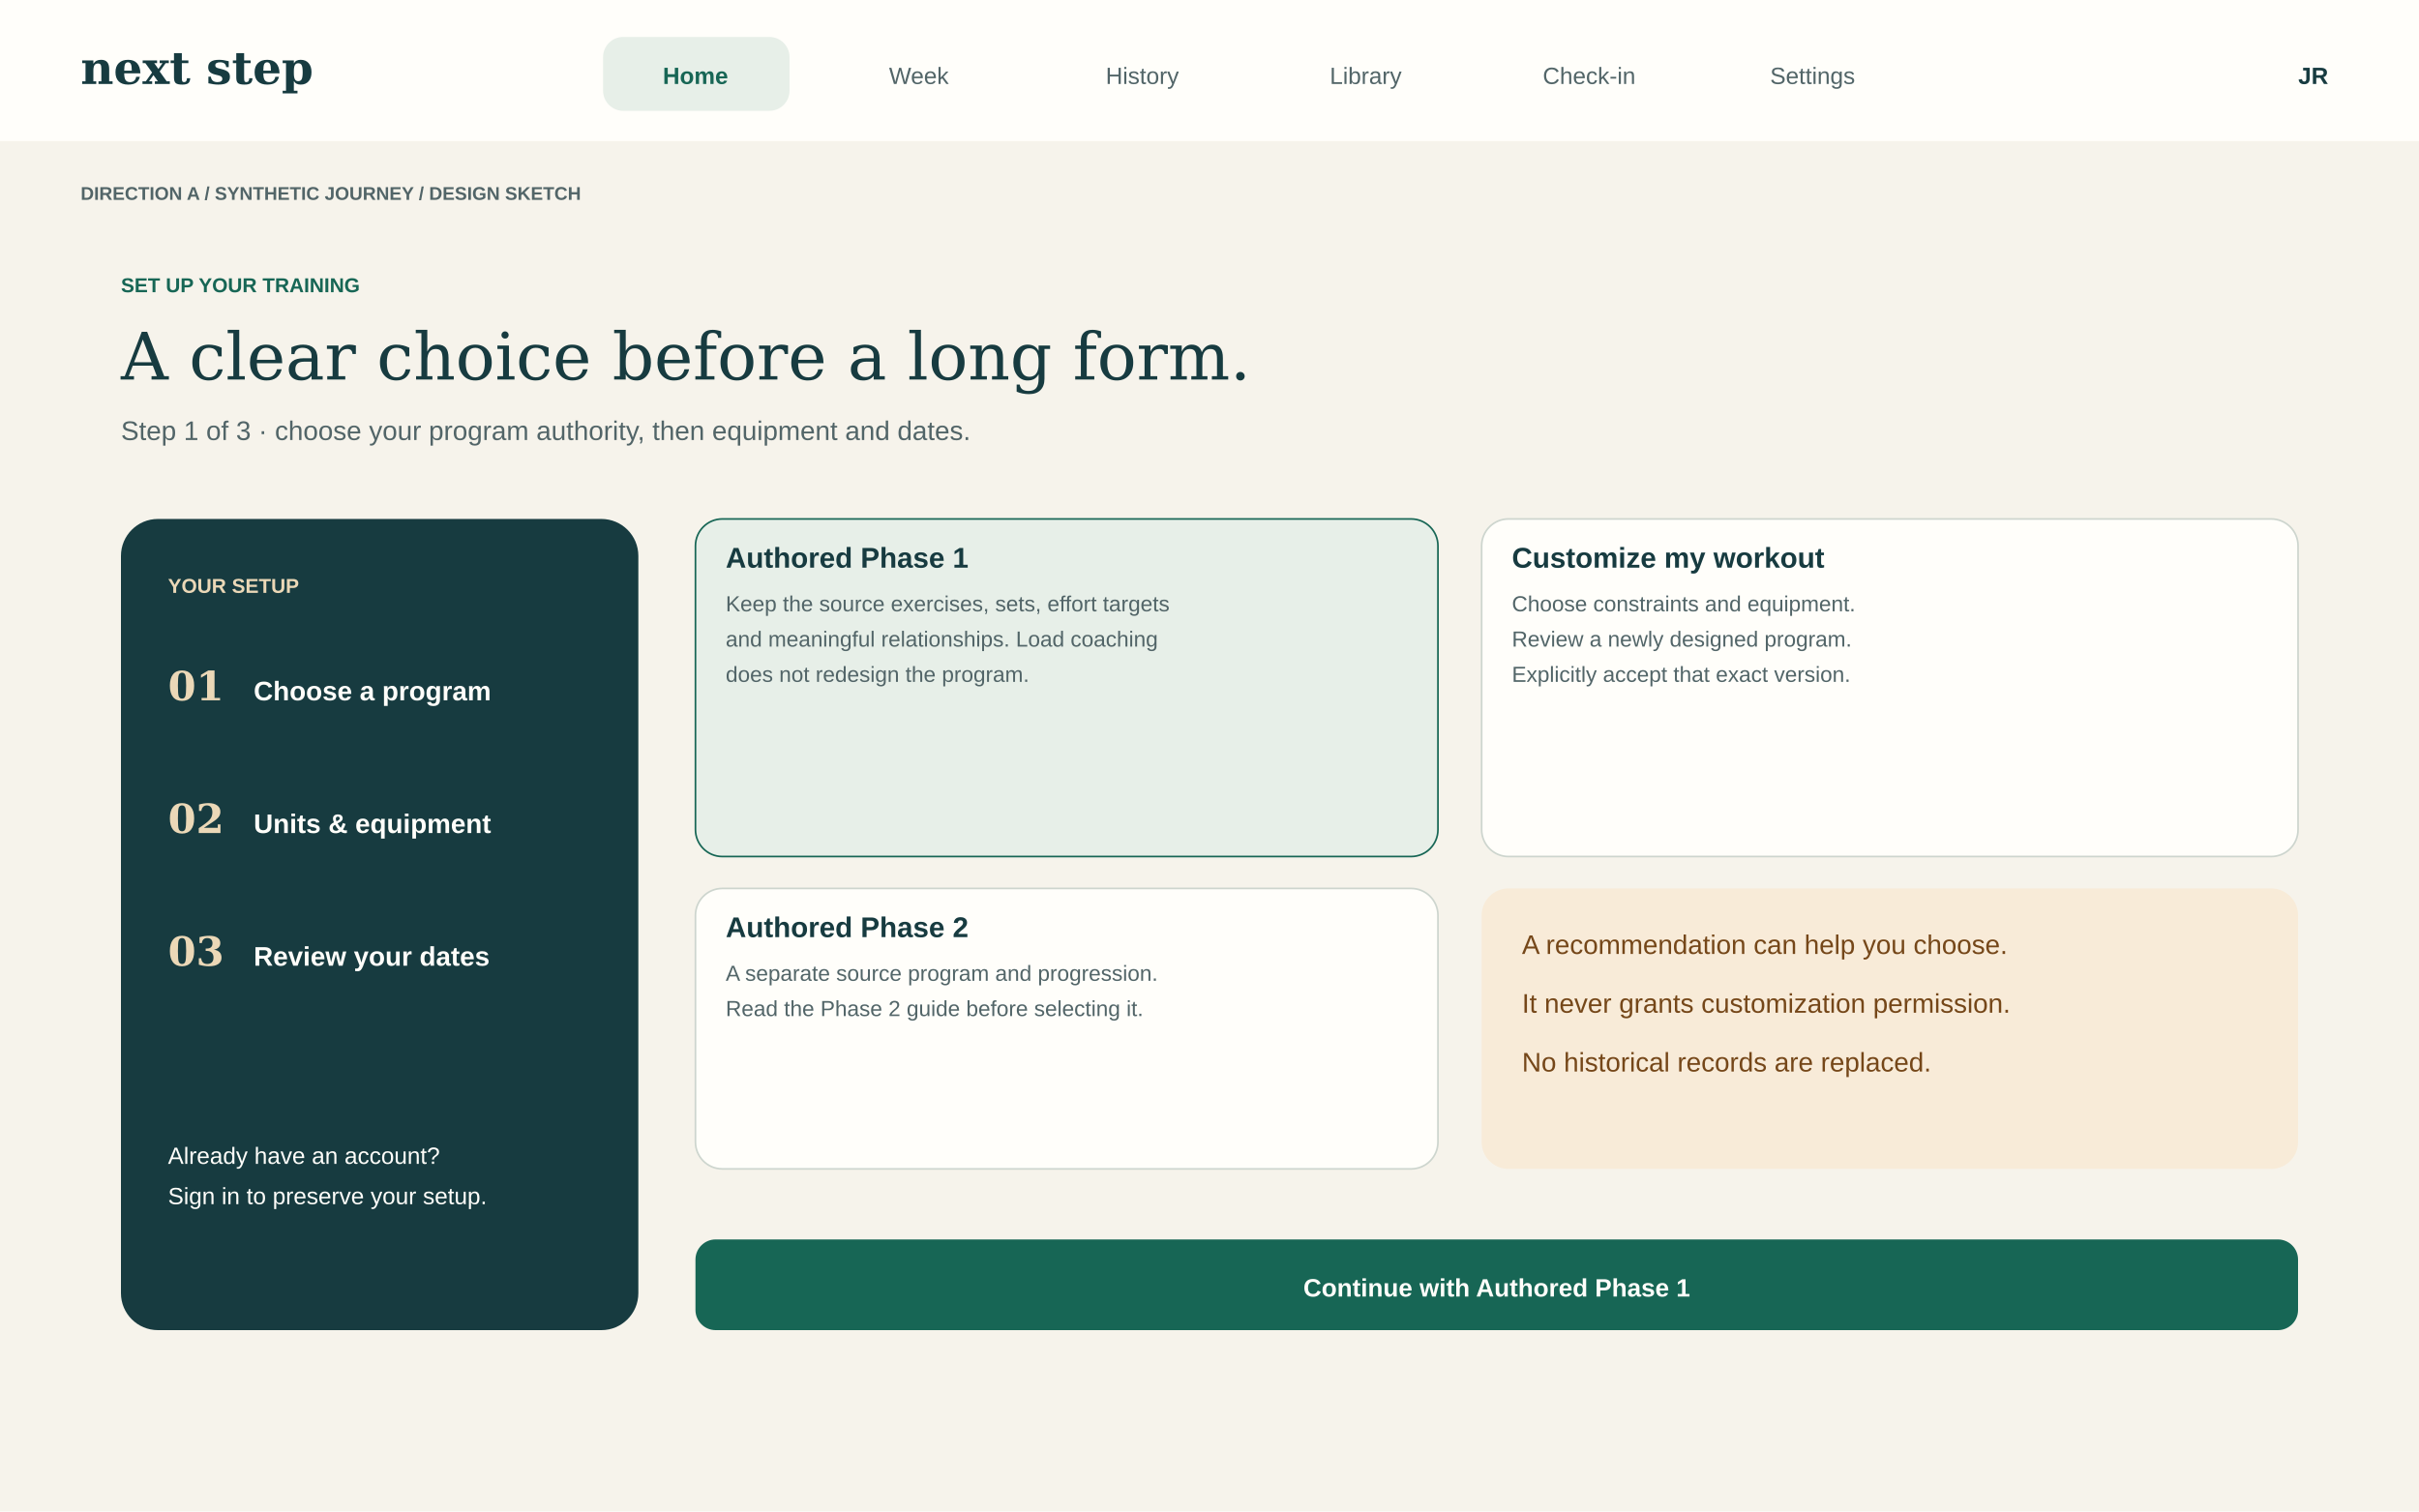
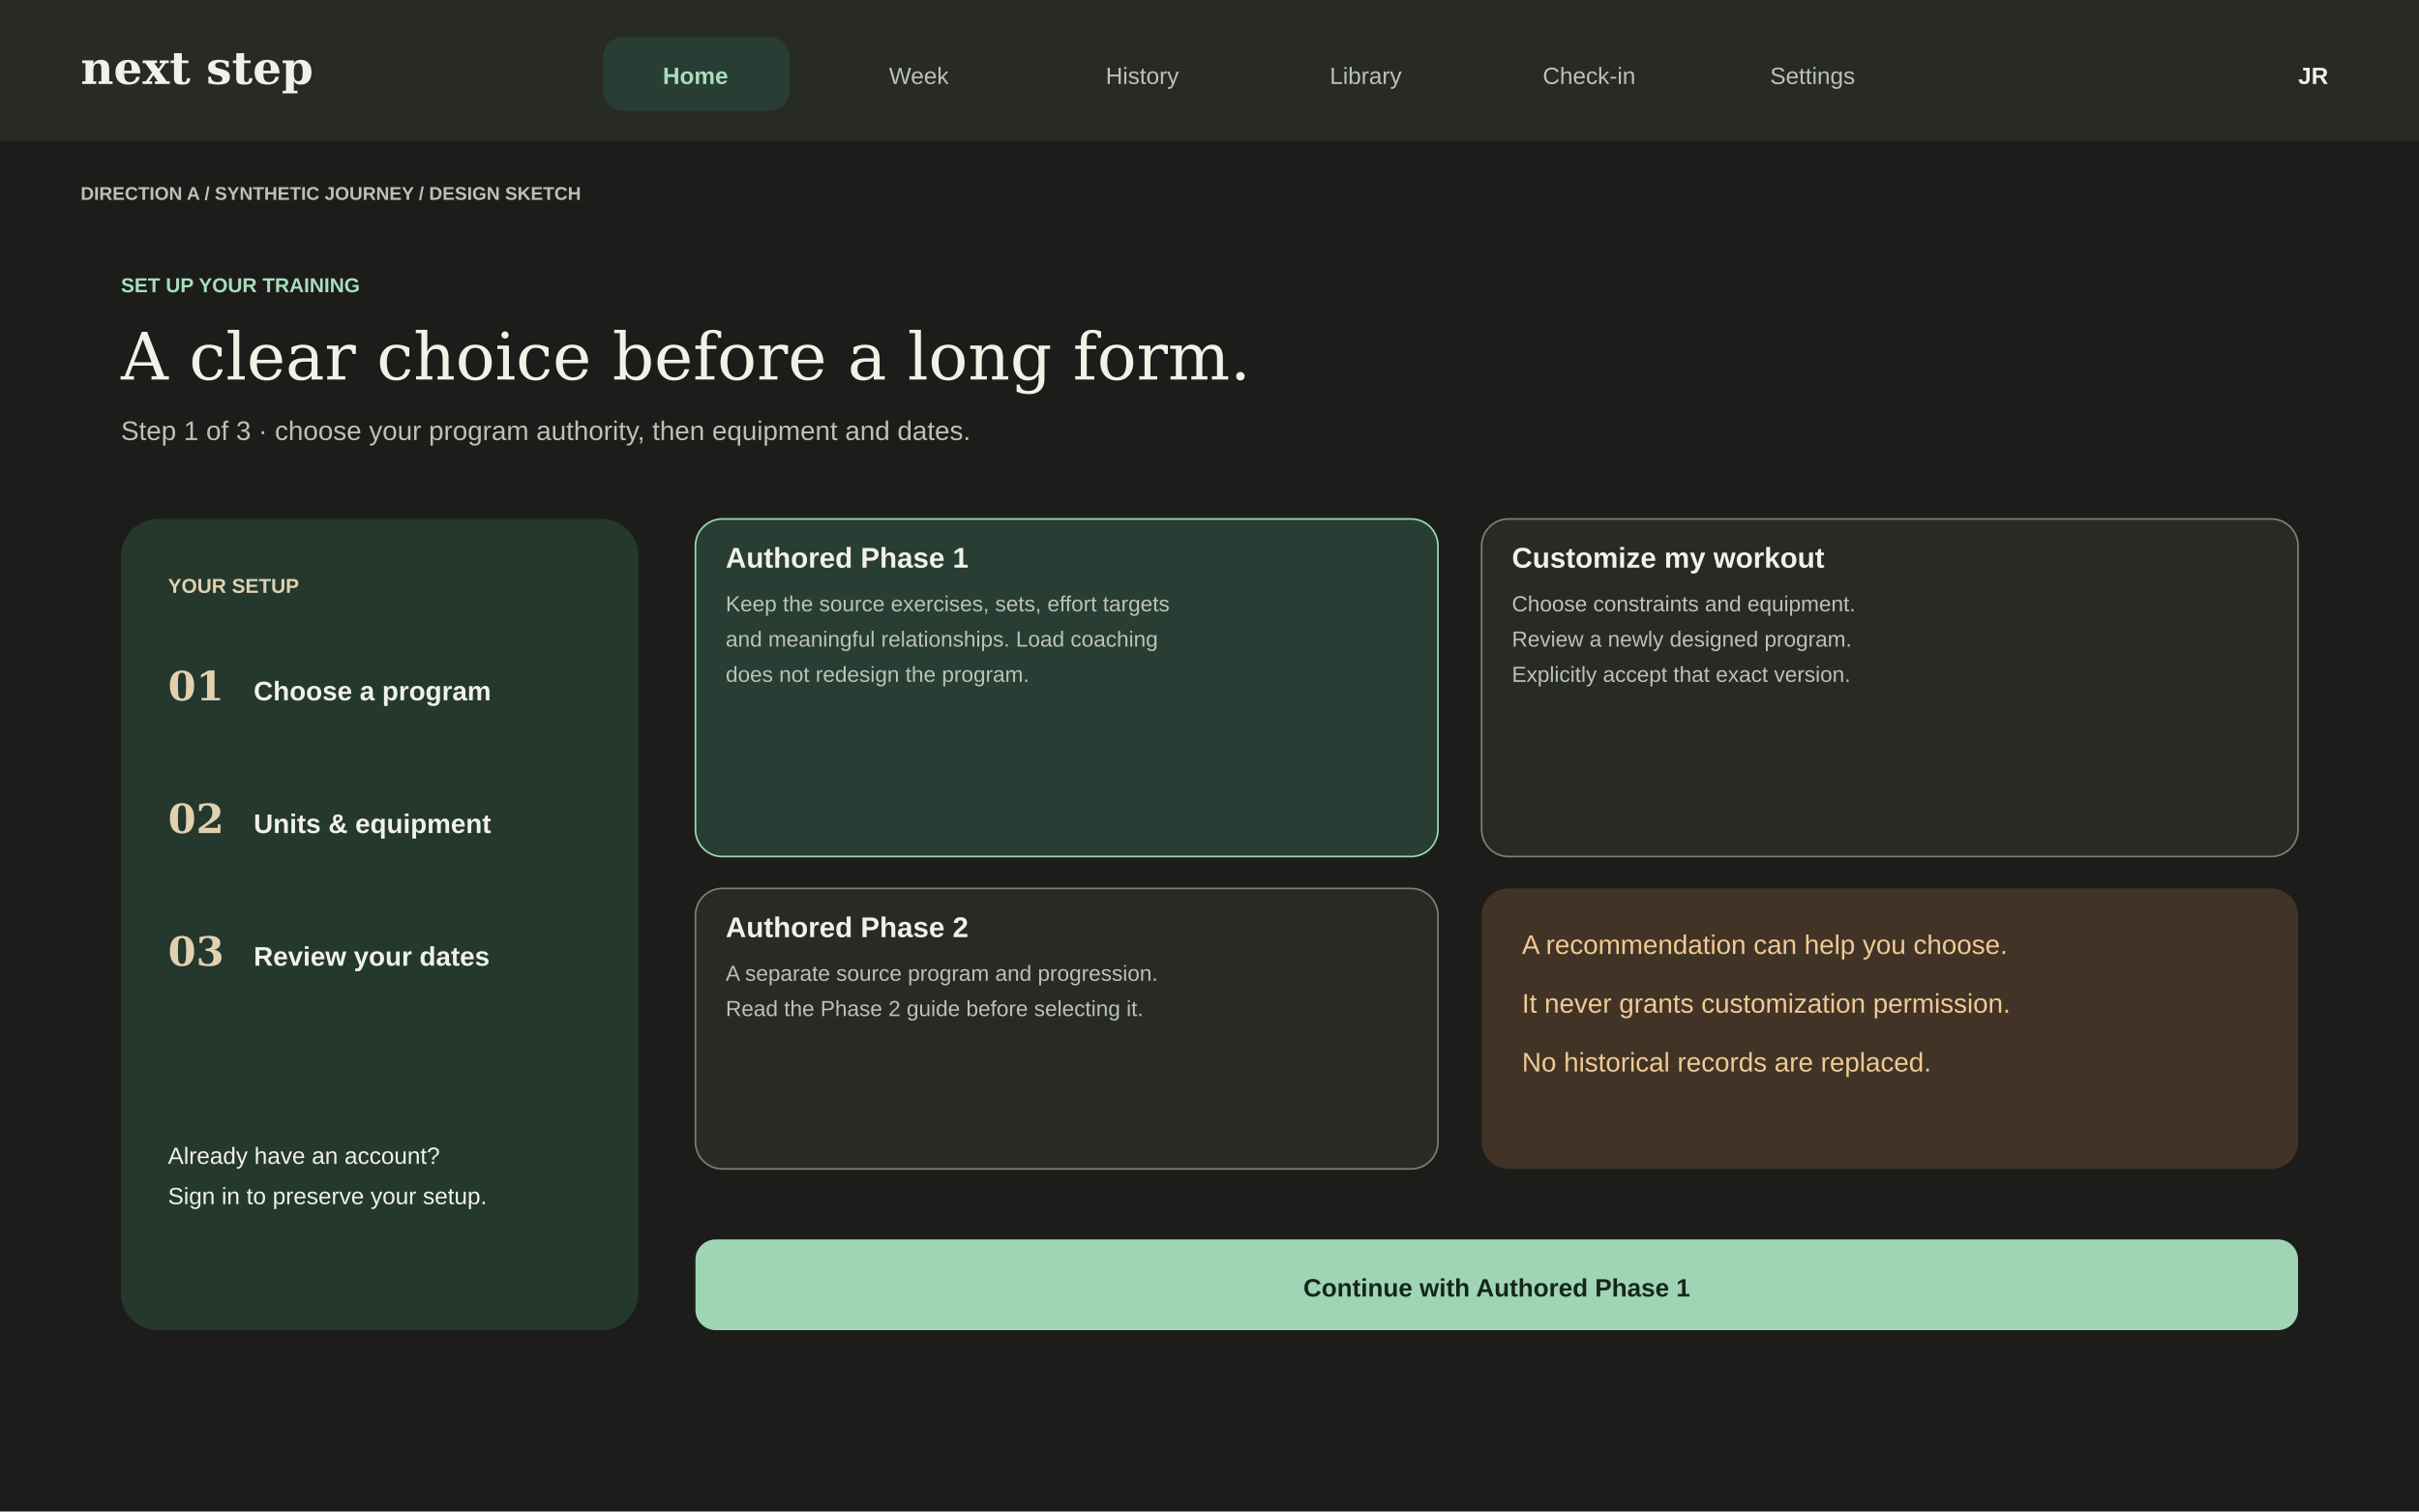
<svg xmlns="http://www.w3.org/2000/svg" width="1440" height="900" viewBox="0 0 1440 900" role="img" aria-labelledby="title desc">
-   <rect width="1440" height="900" fill="#F6F3EB" />
-   <rect x="0" y="0" width="1440" height="84" rx="0" fill="#FFFEFA" />
-   <text x="48" y="50" fill="#173B40" font-family="Libre Baskerville, Georgia, DejaVu Serif, serif" font-size="27" font-weight="700">next step</text>
-   <rect x="359" y="22" width="111" height="44" rx="12" fill="#E7EFE8" />
-   <text x="414" y="50" fill="#176655" font-family="DM Sans, Arial, DejaVu Sans, sans-serif" font-size="14" font-weight="700" text-anchor="middle">Home</text>
-   <text x="547" y="50" fill="#526568" font-family="DM Sans, Arial, DejaVu Sans, sans-serif" font-size="14" font-weight="400" text-anchor="middle">Week</text>
-   <text x="680" y="50" fill="#526568" font-family="DM Sans, Arial, DejaVu Sans, sans-serif" font-size="14" font-weight="400" text-anchor="middle">History</text>
-   <text x="813" y="50" fill="#526568" font-family="DM Sans, Arial, DejaVu Sans, sans-serif" font-size="14" font-weight="400" text-anchor="middle">Library</text>
-   <text x="946" y="50" fill="#526568" font-family="DM Sans, Arial, DejaVu Sans, sans-serif" font-size="14" font-weight="400" text-anchor="middle">Check-in</text>
-   <text x="1079" y="50" fill="#526568" font-family="DM Sans, Arial, DejaVu Sans, sans-serif" font-size="14" font-weight="400" text-anchor="middle">Settings</text>
-   <text x="1386" y="50" fill="#173B40" font-family="DM Sans, Arial, DejaVu Sans, sans-serif" font-size="14" font-weight="700" text-anchor="end">JR</text>
-   <text x="48" y="119" fill="#526568" font-family="DM Sans, Arial, DejaVu Sans, sans-serif" font-size="11" font-weight="700">DIRECTION A  /  SYNTHETIC JOURNEY  /  DESIGN SKETCH</text>
-   <text x="72" y="174" fill="#176655" font-family="DM Sans, Arial, DejaVu Sans, sans-serif" font-size="12" font-weight="700">SET UP YOUR TRAINING</text>
-   <text x="72" y="226" fill="#173B40" font-family="Libre Baskerville, Georgia, DejaVu Serif, serif" font-size="39" font-weight="400">A clear choice before a long form.</text>
-   <text x="72" y="262" fill="#526568" font-family="DM Sans, Arial, DejaVu Sans, sans-serif" font-size="16" font-weight="400">Step 1 of 3 · choose your program authority, then equipment and dates.</text>
-   <rect x="72" y="309" width="308" height="483" rx="22" fill="#173B40" />
-   <text x="100" y="353" fill="#EBD8B7" font-family="DM Sans, Arial, DejaVu Sans, sans-serif" font-size="12" font-weight="700">YOUR SETUP</text>
-   <text x="100" y="417" fill="#EBD8B7" font-family="Libre Baskerville, Georgia, DejaVu Serif, serif" font-size="24" font-weight="700">01</text>
-   <text x="151" y="417" fill="#FFFEFA" font-family="DM Sans, Arial, DejaVu Sans, sans-serif" font-size="16" font-weight="700">Choose a program</text>
-   <text x="100" y="496" fill="#EBD8B7" font-family="Libre Baskerville, Georgia, DejaVu Serif, serif" font-size="24" font-weight="700">02</text>
-   <text x="151" y="496" fill="#FFFEFA" font-family="DM Sans, Arial, DejaVu Sans, sans-serif" font-size="16" font-weight="700">Units &amp; equipment</text>
-   <text x="100" y="575" fill="#EBD8B7" font-family="Libre Baskerville, Georgia, DejaVu Serif, serif" font-size="24" font-weight="700">03</text>
-   <text x="151" y="575" fill="#FFFEFA" font-family="DM Sans, Arial, DejaVu Sans, sans-serif" font-size="16" font-weight="700">Review your dates</text>
-   <text x="100" y="693" fill="#FFFEFA" font-family="DM Sans, Arial, DejaVu Sans, sans-serif" font-size="14" font-weight="400">Already have an account?</text>
-   <text x="100" y="717" fill="#FFFEFA" font-family="DM Sans, Arial, DejaVu Sans, sans-serif" font-size="14" font-weight="400">Sign in to preserve your setup.</text>
-   <rect x="414" y="309" width="442" height="201" rx="16" fill="#E7EFE8" stroke="#176655" />
-   <text x="432" y="338" fill="#173B40" font-family="DM Sans, Arial, DejaVu Sans, sans-serif" font-size="17" font-weight="700">Authored Phase 1</text>
-   <text x="432" y="364" fill="#526568" font-family="DM Sans, Arial, DejaVu Sans, sans-serif" font-size="13" font-weight="400">Keep the source exercises, sets, effort targets</text>
-   <text x="432" y="385" fill="#526568" font-family="DM Sans, Arial, DejaVu Sans, sans-serif" font-size="13" font-weight="400">and meaningful relationships. Load coaching</text>
-   <text x="432" y="406" fill="#526568" font-family="DM Sans, Arial, DejaVu Sans, sans-serif" font-size="13" font-weight="400">does not redesign the program.</text>
-   <rect x="414" y="529" width="442" height="167" rx="16" fill="#FFFEFA" stroke="#CDD5CE" />
-   <text x="432" y="558" fill="#173B40" font-family="DM Sans, Arial, DejaVu Sans, sans-serif" font-size="17" font-weight="700">Authored Phase 2</text>
-   <text x="432" y="584" fill="#526568" font-family="DM Sans, Arial, DejaVu Sans, sans-serif" font-size="13" font-weight="400">A separate source program and progression.</text>
-   <text x="432" y="605" fill="#526568" font-family="DM Sans, Arial, DejaVu Sans, sans-serif" font-size="13" font-weight="400">Read the Phase 2 guide before selecting it.</text>
-   <rect x="882" y="309" width="486" height="201" rx="16" fill="#FFFEFA" stroke="#CDD5CE" />
-   <text x="900" y="338" fill="#173B40" font-family="DM Sans, Arial, DejaVu Sans, sans-serif" font-size="17" font-weight="700">Customize my workout</text>
-   <text x="900" y="364" fill="#526568" font-family="DM Sans, Arial, DejaVu Sans, sans-serif" font-size="13" font-weight="400">Choose constraints and equipment.</text>
-   <text x="900" y="385" fill="#526568" font-family="DM Sans, Arial, DejaVu Sans, sans-serif" font-size="13" font-weight="400">Review a newly designed program.</text>
-   <text x="900" y="406" fill="#526568" font-family="DM Sans, Arial, DejaVu Sans, sans-serif" font-size="13" font-weight="400">Explicitly accept that exact version.</text>
-   <rect x="882" y="529" width="486" height="167" rx="16" fill="#F8EBD8" />
-   <text x="906" y="568" fill="#754719" font-family="DM Sans, Arial, DejaVu Sans, sans-serif" font-size="16" font-weight="400">A recommendation can help you choose.</text>
-   <text x="906" y="603" fill="#754719" font-family="DM Sans, Arial, DejaVu Sans, sans-serif" font-size="16" font-weight="400">It never grants customization permission.</text>
-   <text x="906" y="638" fill="#754719" font-family="DM Sans, Arial, DejaVu Sans, sans-serif" font-size="16" font-weight="400">No historical records are replaced.</text>
-   <rect x="414" y="738" width="954" height="54" rx="12" fill="#176655" />
-   <text x="891.0" y="772" fill="#FFFEFA" font-family="DM Sans, Arial, DejaVu Sans, sans-serif" font-size="15" font-weight="700" text-anchor="middle">Continue with Authored Phase 1</text>
+   <rect width="1440" height="900" fill="#1C1D1A" />
+   <rect x="0" y="0" width="1440" height="84" rx="0" fill="#282A25" />
+   <text x="48" y="50" fill="#F1F1E7" font-family="Libre Baskerville, Georgia, DejaVu Serif, serif" font-size="27" font-weight="700">next step</text>
+   <rect x="359" y="22" width="111" height="44" rx="12" fill="#283D33" />
+   <text x="414" y="50" fill="#A9DDBD" font-family="DM Sans, Arial, DejaVu Sans, sans-serif" font-size="14" font-weight="700" text-anchor="middle">Home</text>
+   <text x="547" y="50" fill="#BBC2B5" font-family="DM Sans, Arial, DejaVu Sans, sans-serif" font-size="14" font-weight="400" text-anchor="middle">Week</text>
+   <text x="680" y="50" fill="#BBC2B5" font-family="DM Sans, Arial, DejaVu Sans, sans-serif" font-size="14" font-weight="400" text-anchor="middle">History</text>
+   <text x="813" y="50" fill="#BBC2B5" font-family="DM Sans, Arial, DejaVu Sans, sans-serif" font-size="14" font-weight="400" text-anchor="middle">Library</text>
+   <text x="946" y="50" fill="#BBC2B5" font-family="DM Sans, Arial, DejaVu Sans, sans-serif" font-size="14" font-weight="400" text-anchor="middle">Check-in</text>
+   <text x="1079" y="50" fill="#BBC2B5" font-family="DM Sans, Arial, DejaVu Sans, sans-serif" font-size="14" font-weight="400" text-anchor="middle">Settings</text>
+   <text x="1386" y="50" fill="#F1F1E7" font-family="DM Sans, Arial, DejaVu Sans, sans-serif" font-size="14" font-weight="700" text-anchor="end">JR</text>
+   <text x="48" y="119" fill="#BBC2B5" font-family="DM Sans, Arial, DejaVu Sans, sans-serif" font-size="11" font-weight="700">DIRECTION A  /  SYNTHETIC JOURNEY  /  DESIGN SKETCH</text>
+   <text x="72" y="174" fill="#A9DDBD" font-family="DM Sans, Arial, DejaVu Sans, sans-serif" font-size="12" font-weight="700">SET UP YOUR TRAINING</text>
+   <text x="72" y="226" fill="#F1F1E7" font-family="Libre Baskerville, Georgia, DejaVu Serif, serif" font-size="39" font-weight="400">A clear choice before a long form.</text>
+   <text x="72" y="262" fill="#BBC2B5" font-family="DM Sans, Arial, DejaVu Sans, sans-serif" font-size="16" font-weight="400">Step 1 of 3 · choose your program authority, then equipment and dates.</text>
+   <rect x="72" y="309" width="308" height="483" rx="22" fill="#24382E" />
+   <text x="100" y="353" fill="#E2D1AF" font-family="DM Sans, Arial, DejaVu Sans, sans-serif" font-size="12" font-weight="700">YOUR SETUP</text>
+   <text x="100" y="417" fill="#E2D1AF" font-family="Libre Baskerville, Georgia, DejaVu Serif, serif" font-size="24" font-weight="700">01</text>
+   <text x="151" y="417" fill="#F1F1E7" font-family="DM Sans, Arial, DejaVu Sans, sans-serif" font-size="16" font-weight="700">Choose a program</text>
+   <text x="100" y="496" fill="#E2D1AF" font-family="Libre Baskerville, Georgia, DejaVu Serif, serif" font-size="24" font-weight="700">02</text>
+   <text x="151" y="496" fill="#F1F1E7" font-family="DM Sans, Arial, DejaVu Sans, sans-serif" font-size="16" font-weight="700">Units &amp; equipment</text>
+   <text x="100" y="575" fill="#E2D1AF" font-family="Libre Baskerville, Georgia, DejaVu Serif, serif" font-size="24" font-weight="700">03</text>
+   <text x="151" y="575" fill="#F1F1E7" font-family="DM Sans, Arial, DejaVu Sans, sans-serif" font-size="16" font-weight="700">Review your dates</text>
+   <text x="100" y="693" fill="#F1F1E7" font-family="DM Sans, Arial, DejaVu Sans, sans-serif" font-size="14" font-weight="400">Already have an account?</text>
+   <text x="100" y="717" fill="#F1F1E7" font-family="DM Sans, Arial, DejaVu Sans, sans-serif" font-size="14" font-weight="400">Sign in to preserve your setup.</text>
+   <rect x="414" y="309" width="442" height="201" rx="16" fill="#283D33" stroke="#9FD5B5" />
+   <text x="432" y="338" fill="#F1F1E7" font-family="DM Sans, Arial, DejaVu Sans, sans-serif" font-size="17" font-weight="700">Authored Phase 1</text>
+   <text x="432" y="364" fill="#BBC2B5" font-family="DM Sans, Arial, DejaVu Sans, sans-serif" font-size="13" font-weight="400">Keep the source exercises, sets, effort targets</text>
+   <text x="432" y="385" fill="#BBC2B5" font-family="DM Sans, Arial, DejaVu Sans, sans-serif" font-size="13" font-weight="400">and meaningful relationships. Load coaching</text>
+   <text x="432" y="406" fill="#BBC2B5" font-family="DM Sans, Arial, DejaVu Sans, sans-serif" font-size="13" font-weight="400">does not redesign the program.</text>
+   <rect x="414" y="529" width="442" height="167" rx="16" fill="#282A25" stroke="#788272" />
+   <text x="432" y="558" fill="#F1F1E7" font-family="DM Sans, Arial, DejaVu Sans, sans-serif" font-size="17" font-weight="700">Authored Phase 2</text>
+   <text x="432" y="584" fill="#BBC2B5" font-family="DM Sans, Arial, DejaVu Sans, sans-serif" font-size="13" font-weight="400">A separate source program and progression.</text>
+   <text x="432" y="605" fill="#BBC2B5" font-family="DM Sans, Arial, DejaVu Sans, sans-serif" font-size="13" font-weight="400">Read the Phase 2 guide before selecting it.</text>
+   <rect x="882" y="309" width="486" height="201" rx="16" fill="#282A25" stroke="#788272" />
+   <text x="900" y="338" fill="#F1F1E7" font-family="DM Sans, Arial, DejaVu Sans, sans-serif" font-size="17" font-weight="700">Customize my workout</text>
+   <text x="900" y="364" fill="#BBC2B5" font-family="DM Sans, Arial, DejaVu Sans, sans-serif" font-size="13" font-weight="400">Choose constraints and equipment.</text>
+   <text x="900" y="385" fill="#BBC2B5" font-family="DM Sans, Arial, DejaVu Sans, sans-serif" font-size="13" font-weight="400">Review a newly designed program.</text>
+   <text x="900" y="406" fill="#BBC2B5" font-family="DM Sans, Arial, DejaVu Sans, sans-serif" font-size="13" font-weight="400">Explicitly accept that exact version.</text>
+   <rect x="882" y="529" width="486" height="167" rx="16" fill="#413426" />
+   <text x="906" y="568" fill="#F0C995" font-family="DM Sans, Arial, DejaVu Sans, sans-serif" font-size="16" font-weight="400">A recommendation can help you choose.</text>
+   <text x="906" y="603" fill="#F0C995" font-family="DM Sans, Arial, DejaVu Sans, sans-serif" font-size="16" font-weight="400">It never grants customization permission.</text>
+   <text x="906" y="638" fill="#F0C995" font-family="DM Sans, Arial, DejaVu Sans, sans-serif" font-size="16" font-weight="400">No historical records are replaced.</text>
+   <rect x="414" y="738" width="954" height="54" rx="12" fill="#9FD5B5" />
+   <text x="891.0" y="772" fill="#16261C" font-family="DM Sans, Arial, DejaVu Sans, sans-serif" font-size="15" font-weight="700" text-anchor="middle">Continue with Authored Phase 1</text>
</svg>
